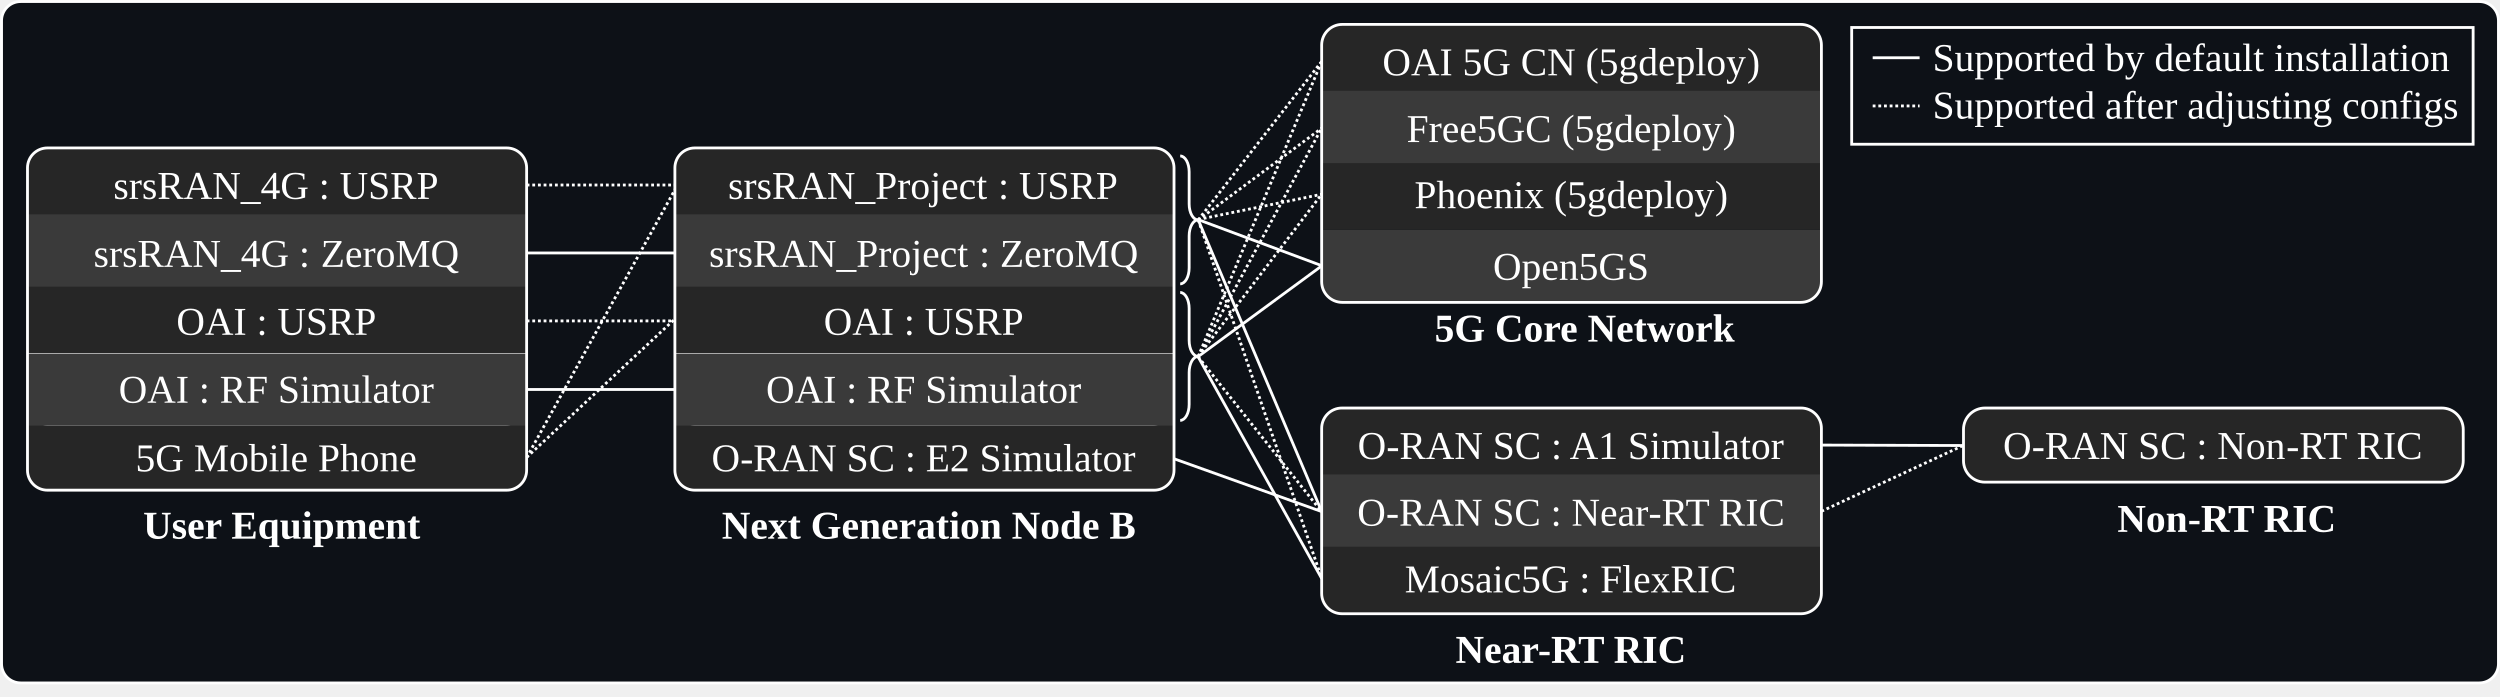
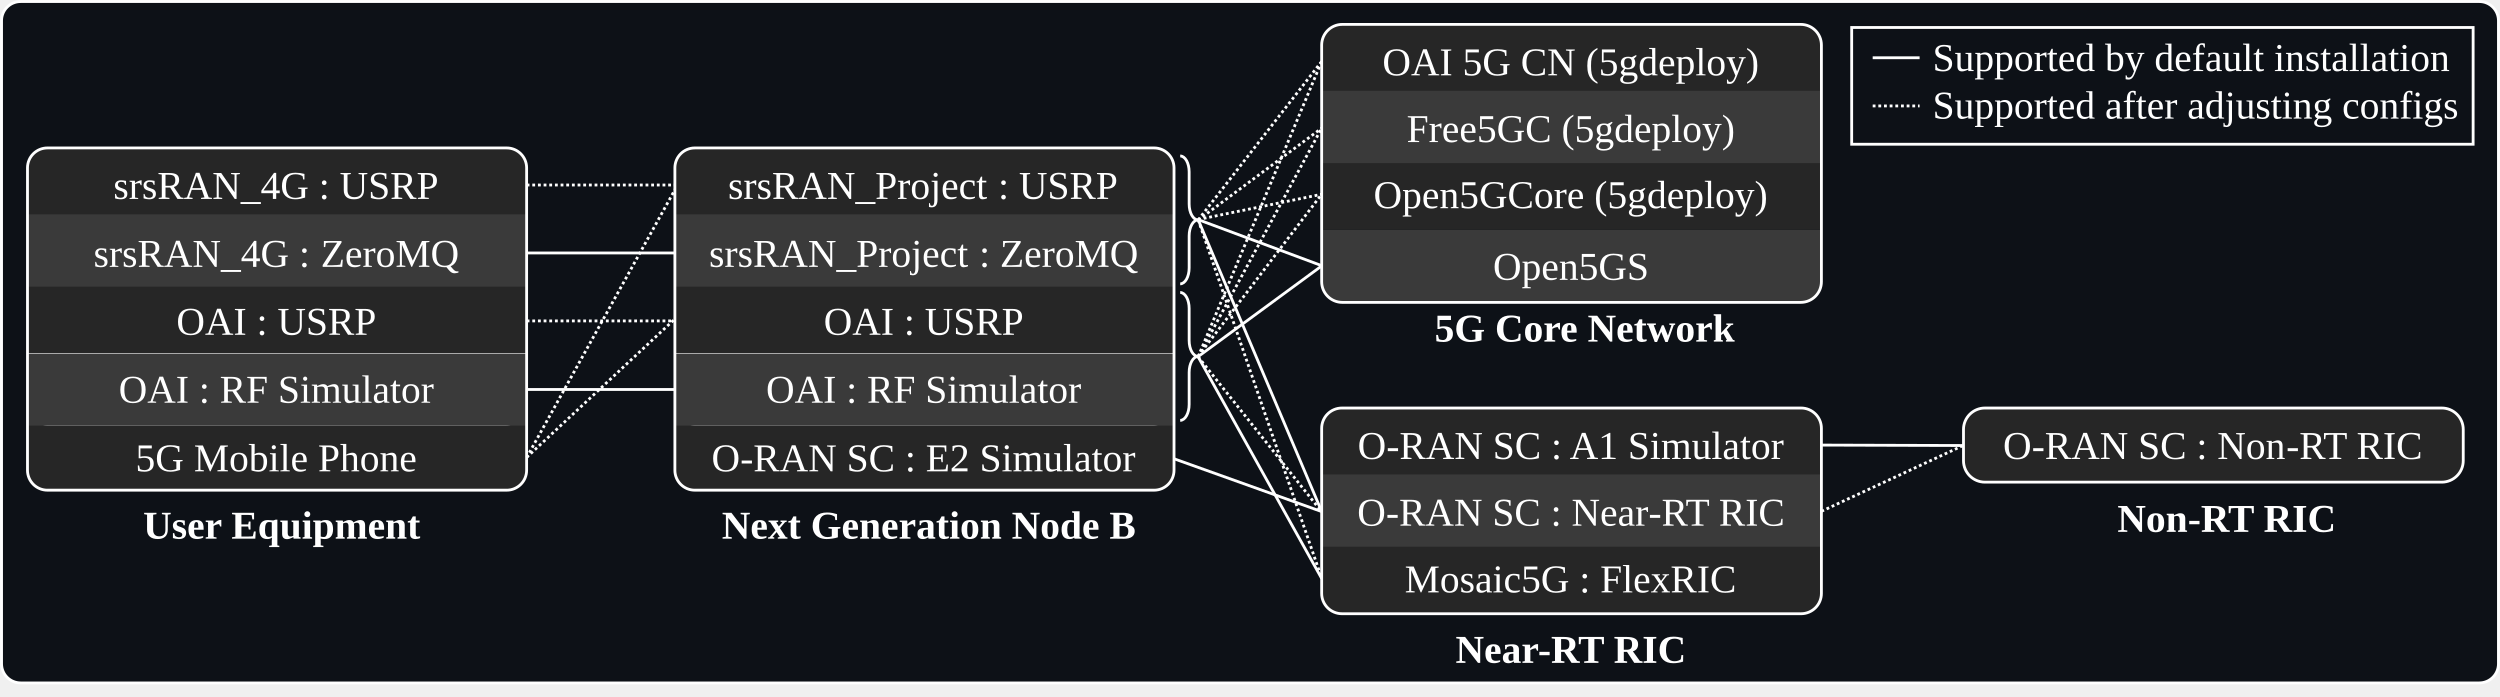
<svg xmlns="http://www.w3.org/2000/svg" width="4047" height="1127" xml:space="preserve" overflow="hidden">
  <g transform="translate(-177 -684)">
    <path d="M179.5 717.438C179.5 700.352 193.351 686.5 210.438 686.5L4190.56 686.5C4207.65 686.5 4221.5 700.352 4221.5 717.438L4221.5 1758.56C4221.5 1775.65 4207.65 1789.5 4190.56 1789.5L210.438 1789.5C193.351 1789.5 179.5 1775.65 179.5 1758.56Z" stroke="#FFFFFF" stroke-width="4.583" stroke-miterlimit="8" fill="#0D1117" fill-rule="evenodd" />
    <path d="M2071.5 1424.5 2317.13 1512.38" stroke="#FFFFFF" stroke-width="4.583" stroke-miterlimit="8" fill="none" fill-rule="evenodd" />
    <path d="M1029.5 983.5 1273.76 983.5" stroke="#FFFFFF" stroke-width="4.583" stroke-miterlimit="8" stroke-dasharray="4.583 4.583" fill="none" fill-rule="evenodd" />
    <path d="M1029.5 1093.5 1275.13 1093.5" stroke="#FFFFFF" stroke-width="4.583" stroke-miterlimit="8" fill="none" fill-rule="evenodd" />
    <path d="M0 0 244.259 441.244" stroke="#FFFFFF" stroke-width="4.583" stroke-miterlimit="8" stroke-dasharray="4.583 4.583" fill="none" fill-rule="evenodd" transform="matrix(1 0 0 -1 1029.5 1424.74)" />
    <path d="M1029.5 1314.5 1275.13 1314.5" stroke="#FFFFFF" stroke-width="4.583" stroke-miterlimit="8" fill="none" fill-rule="evenodd" />
    <path d="M1029.5 1203.5 1269.56 1203.5" stroke="#FFFFFF" stroke-width="4.583" stroke-miterlimit="8" stroke-dasharray="4.583 4.583" fill="none" fill-rule="evenodd" />
    <path d="M2087.5 936.5C2095.51 936.5 2102 948.042 2102 962.281L2102 1014.22C2102 1028.46 2108.49 1040 2116.5 1040 2108.49 1040 2102 1051.54 2102 1065.78L2102 1117.72C2102 1131.96 2095.51 1143.5 2087.5 1143.5" stroke="#FFFFFF" stroke-width="4.583" stroke-miterlimit="8" fill="none" fill-rule="evenodd" />
    <path d="M2087.5 1157.5C2095.51 1157.5 2102 1169.04 2102 1183.28L2102 1235.22C2102 1249.46 2108.49 1261 2116.5 1261 2108.49 1261 2102 1272.54 2102 1286.78L2102 1338.72C2102 1352.96 2095.51 1364.5 2087.5 1364.5" stroke="#FFFFFF" stroke-width="4.583" stroke-miterlimit="8" fill="none" fill-rule="evenodd" />
    <path d="M1269 955.4C1269 937.506 1283.51 923 1301.4 923L2044.6 923C2062.49 923 2077 937.506 2077 955.4L2077 1443.6C2077 1461.49 2062.49 1476 2044.6 1476L1301.4 1476C1283.51 1476 1269 1461.49 1269 1443.6Z" fill="#262626" fill-rule="evenodd" />
    <path d="M2043.2 1373 1302.8 1373C1284.13 1373 1269 1357.87 1269 1339.2L1269 1256 2077 1256 2077 1339.2C2077 1357.87 2061.87 1373 2043.2 1373Z" fill="#F2F2F2" fill-rule="evenodd" />
    <rect x="1269" y="1031" width="808" height="117" fill="#3A3A3A" />
    <text fill="#FFFFFF" font-family="Times New Roman,Times New Roman_MSFontService,sans-serif" font-weight="400" font-size="64" transform="matrix(1 0 0 1 1510.44 1226)">OAI : USRP</text>
    <text fill="#FFFFFF" font-family="Times New Roman,Times New Roman_MSFontService,sans-serif" font-weight="400" font-size="64" transform="matrix(1 0 0 1 1324.81 1116)">srsRAN_Project</text>
    <text fill="#FFFFFF" font-family="Times New Roman,Times New Roman_MSFontService,sans-serif" font-weight="400" font-size="64" transform="matrix(1 0 0 1 1761.95 1116)">: </text>
    <text fill="#FFFFFF" font-family="Times New Roman,Times New Roman_MSFontService,sans-serif" font-weight="400" font-size="64" transform="matrix(1 0 0 1 1795.75 1116)">ZeroMQ</text>
    <text fill="#FFFFFF" font-family="Times New Roman,Times New Roman_MSFontService,sans-serif" font-weight="400" font-size="64" transform="matrix(1 0 0 1 1355.52 1006)">srsRAN_Project</text>
    <text fill="#FFFFFF" font-family="Times New Roman,Times New Roman_MSFontService,sans-serif" font-weight="400" font-size="64" transform="matrix(1 0 0 1 1792.66 1006)">: USRP</text>
    <text fill="#FFFFFF" font-family="Times New Roman,Times New Roman_MSFontService,sans-serif" font-weight="400" font-size="64" transform="matrix(1 0 0 1 1328.82 1447)">O</text>
    <text fill="#FFFFFF" font-family="Times New Roman,Times New Roman_MSFontService,sans-serif" font-weight="400" font-size="64" transform="matrix(1 0 0 1 1375.23 1447)">-</text>
    <text fill="#FFFFFF" font-family="Times New Roman,Times New Roman_MSFontService,sans-serif" font-weight="400" font-size="64" transform="matrix(1 0 0 1 1396.43 1447)">RAN SC : E2 Simulator</text>
    <text fill="#FFFFFF" font-family="Times New Roman,Times New Roman_MSFontService,sans-serif" font-weight="700" font-size="64" transform="matrix(1 0 0 1 1345.48 1556)">Next Generation Node B</text>
    <rect x="1269" y="1257" width="808" height="116" fill="#3A3A3A" />
    <text fill="#FFFFFF" font-family="Times New Roman,Times New Roman_MSFontService,sans-serif" font-weight="400" font-size="64" transform="matrix(1 0 0 1 1417.05 1336)">OAI : RF Simulator</text>
    <path d="M1269.5 955.737C1269.5 937.933 1283.93 923.5 1301.74 923.5L2045.26 923.5C2063.07 923.5 2077.5 937.933 2077.5 955.737L2077.5 1445.26C2077.5 1463.07 2063.07 1477.5 2045.26 1477.5L1301.74 1477.5C1283.93 1477.5 1269.5 1463.07 1269.5 1445.26Z" stroke="#FFFFFF" stroke-width="4.583" stroke-miterlimit="8" fill="none" fill-rule="evenodd" />
    <path d="M221 955.4C221 937.506 235.506 923 253.4 923L996.599 923C1014.49 923 1029 937.506 1029 955.4L1029 1443.6C1029 1461.49 1014.49 1476 996.599 1476L253.4 1476C235.506 1476 221 1461.49 221 1443.6Z" fill="#262626" fill-rule="evenodd" />
    <path d="M995.199 1373 254.801 1373C236.133 1373 221 1357.87 221 1339.2L221 1256 1029 1256 1029 1339.2C1029 1357.87 1013.87 1373 995.199 1373Z" fill="#F2F2F2" fill-rule="evenodd" />
    <rect x="221" y="1031" width="808" height="117" fill="#3A3A3A" />
    <text fill="#FFFFFF" font-family="Times New Roman,Times New Roman_MSFontService,sans-serif" font-weight="400" font-size="64" transform="matrix(1 0 0 1 462.53 1226)">OAI : USRP</text>
    <text fill="#FFFFFF" font-family="Times New Roman,Times New Roman_MSFontService,sans-serif" font-weight="400" font-size="64" transform="matrix(1 0 0 1 328.467 1116)">srsRAN_4G : </text>
    <text fill="#FFFFFF" font-family="Times New Roman,Times New Roman_MSFontService,sans-serif" font-weight="400" font-size="64" transform="matrix(1 0 0 1 696.28 1116)">ZeroMQ</text>
    <text fill="#FFFFFF" font-family="Times New Roman,Times New Roman_MSFontService,sans-serif" font-weight="400" font-size="64" transform="matrix(1 0 0 1 360.551 1006)">srsRAN_4G : USRP</text>
    <text fill="#FFFFFF" font-family="Times New Roman,Times New Roman_MSFontService,sans-serif" font-weight="400" font-size="64" transform="matrix(1 0 0 1 396.358 1447)">5G </text>
    <text fill="#FFFFFF" font-family="Times New Roman,Times New Roman_MSFontService,sans-serif" font-weight="400" font-size="64" transform="matrix(1 0 0 1 490.889 1447)">Mobile Phone</text>
    <text fill="#FFFFFF" font-family="Times New Roman,Times New Roman_MSFontService,sans-serif" font-weight="700" font-size="64" transform="matrix(1 0 0 1 408.725 1556)">User Equipment</text>
    <rect x="221" y="1257" width="808" height="116" fill="#3A3A3A" />
    <text fill="#FFFFFF" font-family="Times New Roman,Times New Roman_MSFontService,sans-serif" font-weight="400" font-size="64" transform="matrix(1 0 0 1 369.144 1336)">OAI : RF Simulator</text>
    <path d="M221.5 955.737C221.5 937.933 235.933 923.5 253.737 923.5L997.263 923.5C1015.07 923.5 1029.5 937.933 1029.5 955.737L1029.5 1445.26C1029.5 1463.07 1015.07 1477.5 997.263 1477.5L253.737 1477.5C235.933 1477.5 221.5 1463.07 221.5 1445.26Z" stroke="#FFFFFF" stroke-width="4.583" stroke-miterlimit="8" fill="none" fill-rule="evenodd" />
    <path d="M3355.5 1379.24C3355.5 1360.05 3371.05 1344.5 3390.24 1344.5L4129.76 1344.5C4148.95 1344.5 4164.5 1360.05 4164.5 1379.24L4164.5 1429.76C4164.5 1448.95 4148.95 1464.5 4129.76 1464.5L3390.24 1464.5C3371.05 1464.5 3355.5 1448.95 3355.5 1429.76Z" stroke="#FFFFFF" stroke-width="4.583" stroke-miterlimit="8" fill="#262626" fill-rule="evenodd" />
    <text fill="#FFFFFF" font-family="Times New Roman,Times New Roman_MSFontService,sans-serif" font-weight="400" font-size="64" transform="matrix(1 0 0 1 3419.52 1427)">O</text>
    <text fill="#FFFFFF" font-family="Times New Roman,Times New Roman_MSFontService,sans-serif" font-weight="400" font-size="64" transform="matrix(1 0 0 1 3465.93 1427)">-</text>
    <text fill="#FFFFFF" font-family="Times New Roman,Times New Roman_MSFontService,sans-serif" font-weight="400" font-size="64" transform="matrix(1 0 0 1 3487.13 1427)">RAN SC : Non</text>
    <text fill="#FFFFFF" font-family="Times New Roman,Times New Roman_MSFontService,sans-serif" font-weight="400" font-size="64" transform="matrix(1 0 0 1 3877.86 1427)">-</text>
    <text fill="#FFFFFF" font-family="Times New Roman,Times New Roman_MSFontService,sans-serif" font-weight="400" font-size="64" transform="matrix(1 0 0 1 3899.06 1427)">RT RIC</text>
    <text fill="#FFFFFF" font-family="Times New Roman,Times New Roman_MSFontService,sans-serif" font-weight="700" font-size="64" transform="matrix(1 0 0 1 3604.58 1545)">Non</text>
    <text fill="#FFFFFF" font-family="Times New Roman,Times New Roman_MSFontService,sans-serif" font-weight="700" font-size="64" transform="matrix(1 0 0 1 3718.59 1545)">-</text>
    <text fill="#FFFFFF" font-family="Times New Roman,Times New Roman_MSFontService,sans-serif" font-weight="700" font-size="64" transform="matrix(1 0 0 1 3739.79 1545)">RT RIC</text>
    <rect x="3174.5" y="728.5" width="1006" height="189" stroke="#FFFFFF" stroke-width="4.583" stroke-miterlimit="8" fill="#0D1117" />
    <path d="M3208.5 777.5 3284.46 777.5" stroke="#FFFFFF" stroke-width="4.583" stroke-miterlimit="8" fill="none" fill-rule="evenodd" />
    <text fill="#FFFFFF" font-family="Times New Roman,Times New Roman_MSFontService,sans-serif" font-weight="400" font-size="64" transform="matrix(1 0 0 1 3305.47 799)">Supported by default installation</text>
    <text fill="#FFFFFF" font-family="Times New Roman,Times New Roman_MSFontService,sans-serif" font-weight="400" font-size="64" transform="matrix(1 0 0 1 3305.47 876)">Supported after adjusting configs</text>
    <path d="M3208.5 855.5 3284.46 855.5" stroke="#FFFFFF" stroke-width="4.583" stroke-miterlimit="8" stroke-dasharray="4.583 4.583" fill="none" fill-rule="evenodd" />
    <path d="M0 0 239.782 223.945" stroke="#FFFFFF" stroke-width="4.583" stroke-miterlimit="8" stroke-dasharray="4.583 4.583" fill="none" fill-rule="evenodd" transform="matrix(1 0 0 -1 1029.5 1424.45)" />
    <text fill="#FFFFFF" font-family="Times New Roman,Times New Roman_MSFontService,sans-serif" font-weight="700" font-size="64" transform="matrix(1 0 0 1 2533.17 1757)">Near</text>
    <text fill="#FFFFFF" font-family="Times New Roman,Times New Roman_MSFontService,sans-serif" font-weight="700" font-size="64" transform="matrix(1 0 0 1 2666.57 1757)">-</text>
    <text fill="#FFFFFF" font-family="Times New Roman,Times New Roman_MSFontService,sans-serif" font-weight="700" font-size="64" transform="matrix(1 0 0 1 2687.77 1757)">RT RIC</text>
    <path d="M2316 1375.52C2316 1358.11 2330.11 1344 2347.52 1344L3093.48 1344C3110.89 1344 3125 1358.11 3125 1375.52L3125 1645.48C3125 1662.89 3110.89 1677 3093.48 1677L2347.52 1677C2330.11 1677 2316 1662.89 2316 1645.48Z" fill="#262626" fill-rule="evenodd" />
    <rect x="2316" y="1452" width="809" height="117" fill="#3A3A3A" />
    <path d="M2316.5 1377.4C2316.5 1359.23 2331.23 1344.5 2349.4 1344.5L3092.6 1344.5C3110.77 1344.5 3125.5 1359.23 3125.5 1377.4L3125.5 1644.6C3125.5 1662.77 3110.77 1677.5 3092.6 1677.5L2349.4 1677.5C2331.23 1677.5 2316.5 1662.77 2316.5 1644.6Z" stroke="#FFFFFF" stroke-width="4.583" stroke-miterlimit="8" fill="none" fill-rule="evenodd" />
    <text fill="#FFFFFF" font-family="Times New Roman,Times New Roman_MSFontService,sans-serif" font-weight="400" font-size="64" transform="matrix(1 0 0 1 2450.93 1643)">Mosaic5G : FlexRIC</text>
    <text fill="#FFFFFF" font-family="Times New Roman,Times New Roman_MSFontService,sans-serif" font-weight="400" font-size="64" transform="matrix(1 0 0 1 2374.15 1535)">O</text>
    <text fill="#FFFFFF" font-family="Times New Roman,Times New Roman_MSFontService,sans-serif" font-weight="400" font-size="64" transform="matrix(1 0 0 1 2420.56 1535)">-</text>
    <text fill="#FFFFFF" font-family="Times New Roman,Times New Roman_MSFontService,sans-serif" font-weight="400" font-size="64" transform="matrix(1 0 0 1 2441.76 1535)">RAN SC : Near</text>
    <text fill="#FFFFFF" font-family="Times New Roman,Times New Roman_MSFontService,sans-serif" font-weight="400" font-size="64" transform="matrix(1 0 0 1 2845.53 1535)">-</text>
    <text fill="#FFFFFF" font-family="Times New Roman,Times New Roman_MSFontService,sans-serif" font-weight="400" font-size="64" transform="matrix(1 0 0 1 2866.73 1535)">RT RIC</text>
    <text fill="#FFFFFF" font-family="Times New Roman,Times New Roman_MSFontService,sans-serif" font-weight="400" font-size="64" transform="matrix(1 0 0 1 2374.77 1427)">O</text>
    <text fill="#FFFFFF" font-family="Times New Roman,Times New Roman_MSFontService,sans-serif" font-weight="400" font-size="64" transform="matrix(1 0 0 1 2421.18 1427)">-</text>
    <text fill="#FFFFFF" font-family="Times New Roman,Times New Roman_MSFontService,sans-serif" font-weight="400" font-size="64" transform="matrix(1 0 0 1 2442.38 1427)">RAN SC : A1 Simulator</text>
    <path d="M3091.2 1173 2349.8 1173C2331.13 1173 2316 1157.87 2316 1139.2L2316 1056 3125 1056 3125 1139.2C3125 1157.87 3109.87 1173 3091.2 1173Z" fill="#3A3A3A" fill-rule="evenodd" />
    <path d="M2348.35 723 3092.65 723C3110.52 723 3125 737.484 3125 755.351L3125 1056 2316 1056 2316 755.351C2316 737.484 2330.48 723 2348.35 723Z" fill="#262626" fill-rule="evenodd" />
    <rect x="2316" y="831" width="809" height="117" fill="#3A3A3A" />
    <path d="M2316.5 756.948C2316.5 738.475 2331.48 723.5 2349.95 723.5L3092.05 723.5C3110.52 723.5 3125.5 738.475 3125.5 756.948L3125.5 1140.05C3125.5 1158.52 3110.52 1173.5 3092.05 1173.5L2349.95 1173.5C2331.48 1173.5 2316.5 1158.52 2316.5 1140.05Z" stroke="#FFFFFF" stroke-width="4.583" stroke-miterlimit="8" fill="none" fill-rule="evenodd" />
-     <text fill="#FFFFFF" font-family="Times New Roman,Times New Roman_MSFontService,sans-serif" font-weight="400" font-size="64" transform="matrix(1 0 0 1 2466.68 1021)">Phoenix (5gdeploy</text>
-     <text fill="#FFFFFF" font-family="Times New Roman,Times New Roman_MSFontService,sans-serif" font-weight="400" font-size="64" transform="matrix(1 0 0 1 2953.09 1021)">)</text>
-     <text fill="#FFFFFF" font-family="Times New Roman,Times New Roman_MSFontService,sans-serif" font-weight="400" font-size="64" transform="matrix(1 0 0 1 2454.08 914)">Free5GC (5gdeploy</text>
-     <text fill="#FFFFFF" font-family="Times New Roman,Times New Roman_MSFontService,sans-serif" font-weight="400" font-size="64" transform="matrix(1 0 0 1 2965.69 914)">)</text>
-     <text fill="#FFFFFF" font-family="Times New Roman,Times New Roman_MSFontService,sans-serif" font-weight="400" font-size="64" transform="matrix(1 0 0 1 2414.83 806)">OAI 5G CN (5gdeploy</text>
-     <text fill="#FFFFFF" font-family="Times New Roman,Times New Roman_MSFontService,sans-serif" font-weight="400" font-size="64" transform="matrix(1 0 0 1 3004.93 806)">)</text>
+     <text fill="#FFFFFF" font-family="Times New Roman,Times New Roman_MSFontService,sans-serif" font-weight="400" font-size="64" transform="matrix(1 0 0 1 2400.51 1021)">Open5GCore (5gdeploy)</text>
+     <text fill="#FFFFFF" font-family="Times New Roman,Times New Roman_MSFontService,sans-serif" font-weight="400" font-size="64" transform="matrix(1 0 0 1 2454.08 914)">Free5GC (5gdeploy)</text>
+     <text fill="#FFFFFF" font-family="Times New Roman,Times New Roman_MSFontService,sans-serif" font-weight="400" font-size="64" transform="matrix(1 0 0 1 2414.83 806)">OAI 5G CN (5gdeploy)</text>
    <text fill="#FFFFFF" font-family="Times New Roman,Times New Roman_MSFontService,sans-serif" font-weight="400" font-size="64" transform="matrix(1 0 0 1 2593.87 1137)">Open5GS</text>
    <text fill="#FFFFFF" font-family="Times New Roman,Times New Roman_MSFontService,sans-serif" font-weight="700" font-size="64" transform="matrix(1 0 0 1 2499.31 1237)">5G Core Network</text>
    <path d="M2116.5 1261.5 2316.49 1512.51" stroke="#FFFFFF" stroke-width="4.583" stroke-miterlimit="8" stroke-dasharray="4.583 4.583" fill="none" fill-rule="evenodd" />
    <path d="M2116.5 1039.5 2316.49 1114.04" stroke="#FFFFFF" stroke-width="4.583" stroke-miterlimit="8" fill="none" fill-rule="evenodd" />
    <path d="M0 0 199.991 146.814" stroke="#FFFFFF" stroke-width="4.583" stroke-miterlimit="8" fill="none" fill-rule="evenodd" transform="matrix(1 0 0 -1 2116.5 1261.31)" />
    <path d="M2116.5 1261.5 2316.49 1620.42" stroke="#FFFFFF" stroke-width="4.583" stroke-miterlimit="8" fill="none" fill-rule="evenodd" />
    <path d="M2116.5 1039.5 2316.49 1619.78" stroke="#FFFFFF" stroke-width="4.583" stroke-miterlimit="8" stroke-dasharray="4.583 4.583" fill="none" fill-rule="evenodd" />
    <path d="M0 0 199.991 370.141" stroke="#FFFFFF" stroke-width="4.583" stroke-miterlimit="8" stroke-dasharray="4.583 4.583" fill="none" fill-rule="evenodd" transform="matrix(1 0 0 -1 2116.5 1261.64)" />
    <path d="M0 0 199.99 478.057" stroke="#FFFFFF" stroke-width="4.583" stroke-miterlimit="8" stroke-dasharray="4.583 4.583" fill="none" fill-rule="evenodd" transform="matrix(1 0 0 -1 2116.5 1261.56)" />
    <path d="M0 0 199.991 40.871" stroke="#FFFFFF" stroke-width="4.583" stroke-miterlimit="8" stroke-dasharray="4.583 4.583" fill="none" fill-rule="evenodd" transform="matrix(1 0 0 -1 2116.5 1039.37)" />
    <path d="M0 0 199.991 148.788" stroke="#FFFFFF" stroke-width="4.583" stroke-miterlimit="8" stroke-dasharray="4.583 4.583" fill="none" fill-rule="evenodd" transform="matrix(1 0 0 -1 2116.5 1040.29)" />
    <path d="M0 0 199.99 256.704" stroke="#FFFFFF" stroke-width="4.583" stroke-miterlimit="8" stroke-dasharray="4.583 4.583" fill="none" fill-rule="evenodd" transform="matrix(1 0 0 -1 2116.5 1040.2)" />
    <path d="M0 0 199.991 262.225" stroke="#FFFFFF" stroke-width="4.583" stroke-miterlimit="8" stroke-dasharray="4.583 4.583" fill="none" fill-rule="evenodd" transform="matrix(1 0 0 -1 2116.5 1260.72)" />
    <path d="M2116.5 1039.5 2316.49 1511.86" stroke="#FFFFFF" stroke-width="4.583" stroke-miterlimit="8" fill="none" fill-rule="evenodd" />
    <path d="M0 0 230.864 107.201" stroke="#FFFFFF" stroke-width="4.583" stroke-miterlimit="8" stroke-dasharray="4.583 4.583" fill="none" fill-rule="evenodd" transform="matrix(1 0 0 -1 3125.5 1511.7)" />
    <path d="M3125.5 1404.5 3356.36 1405.22" stroke="#FFFFFF" stroke-width="4.583" stroke-miterlimit="8" fill="none" fill-rule="evenodd" />
  </g>
</svg>
